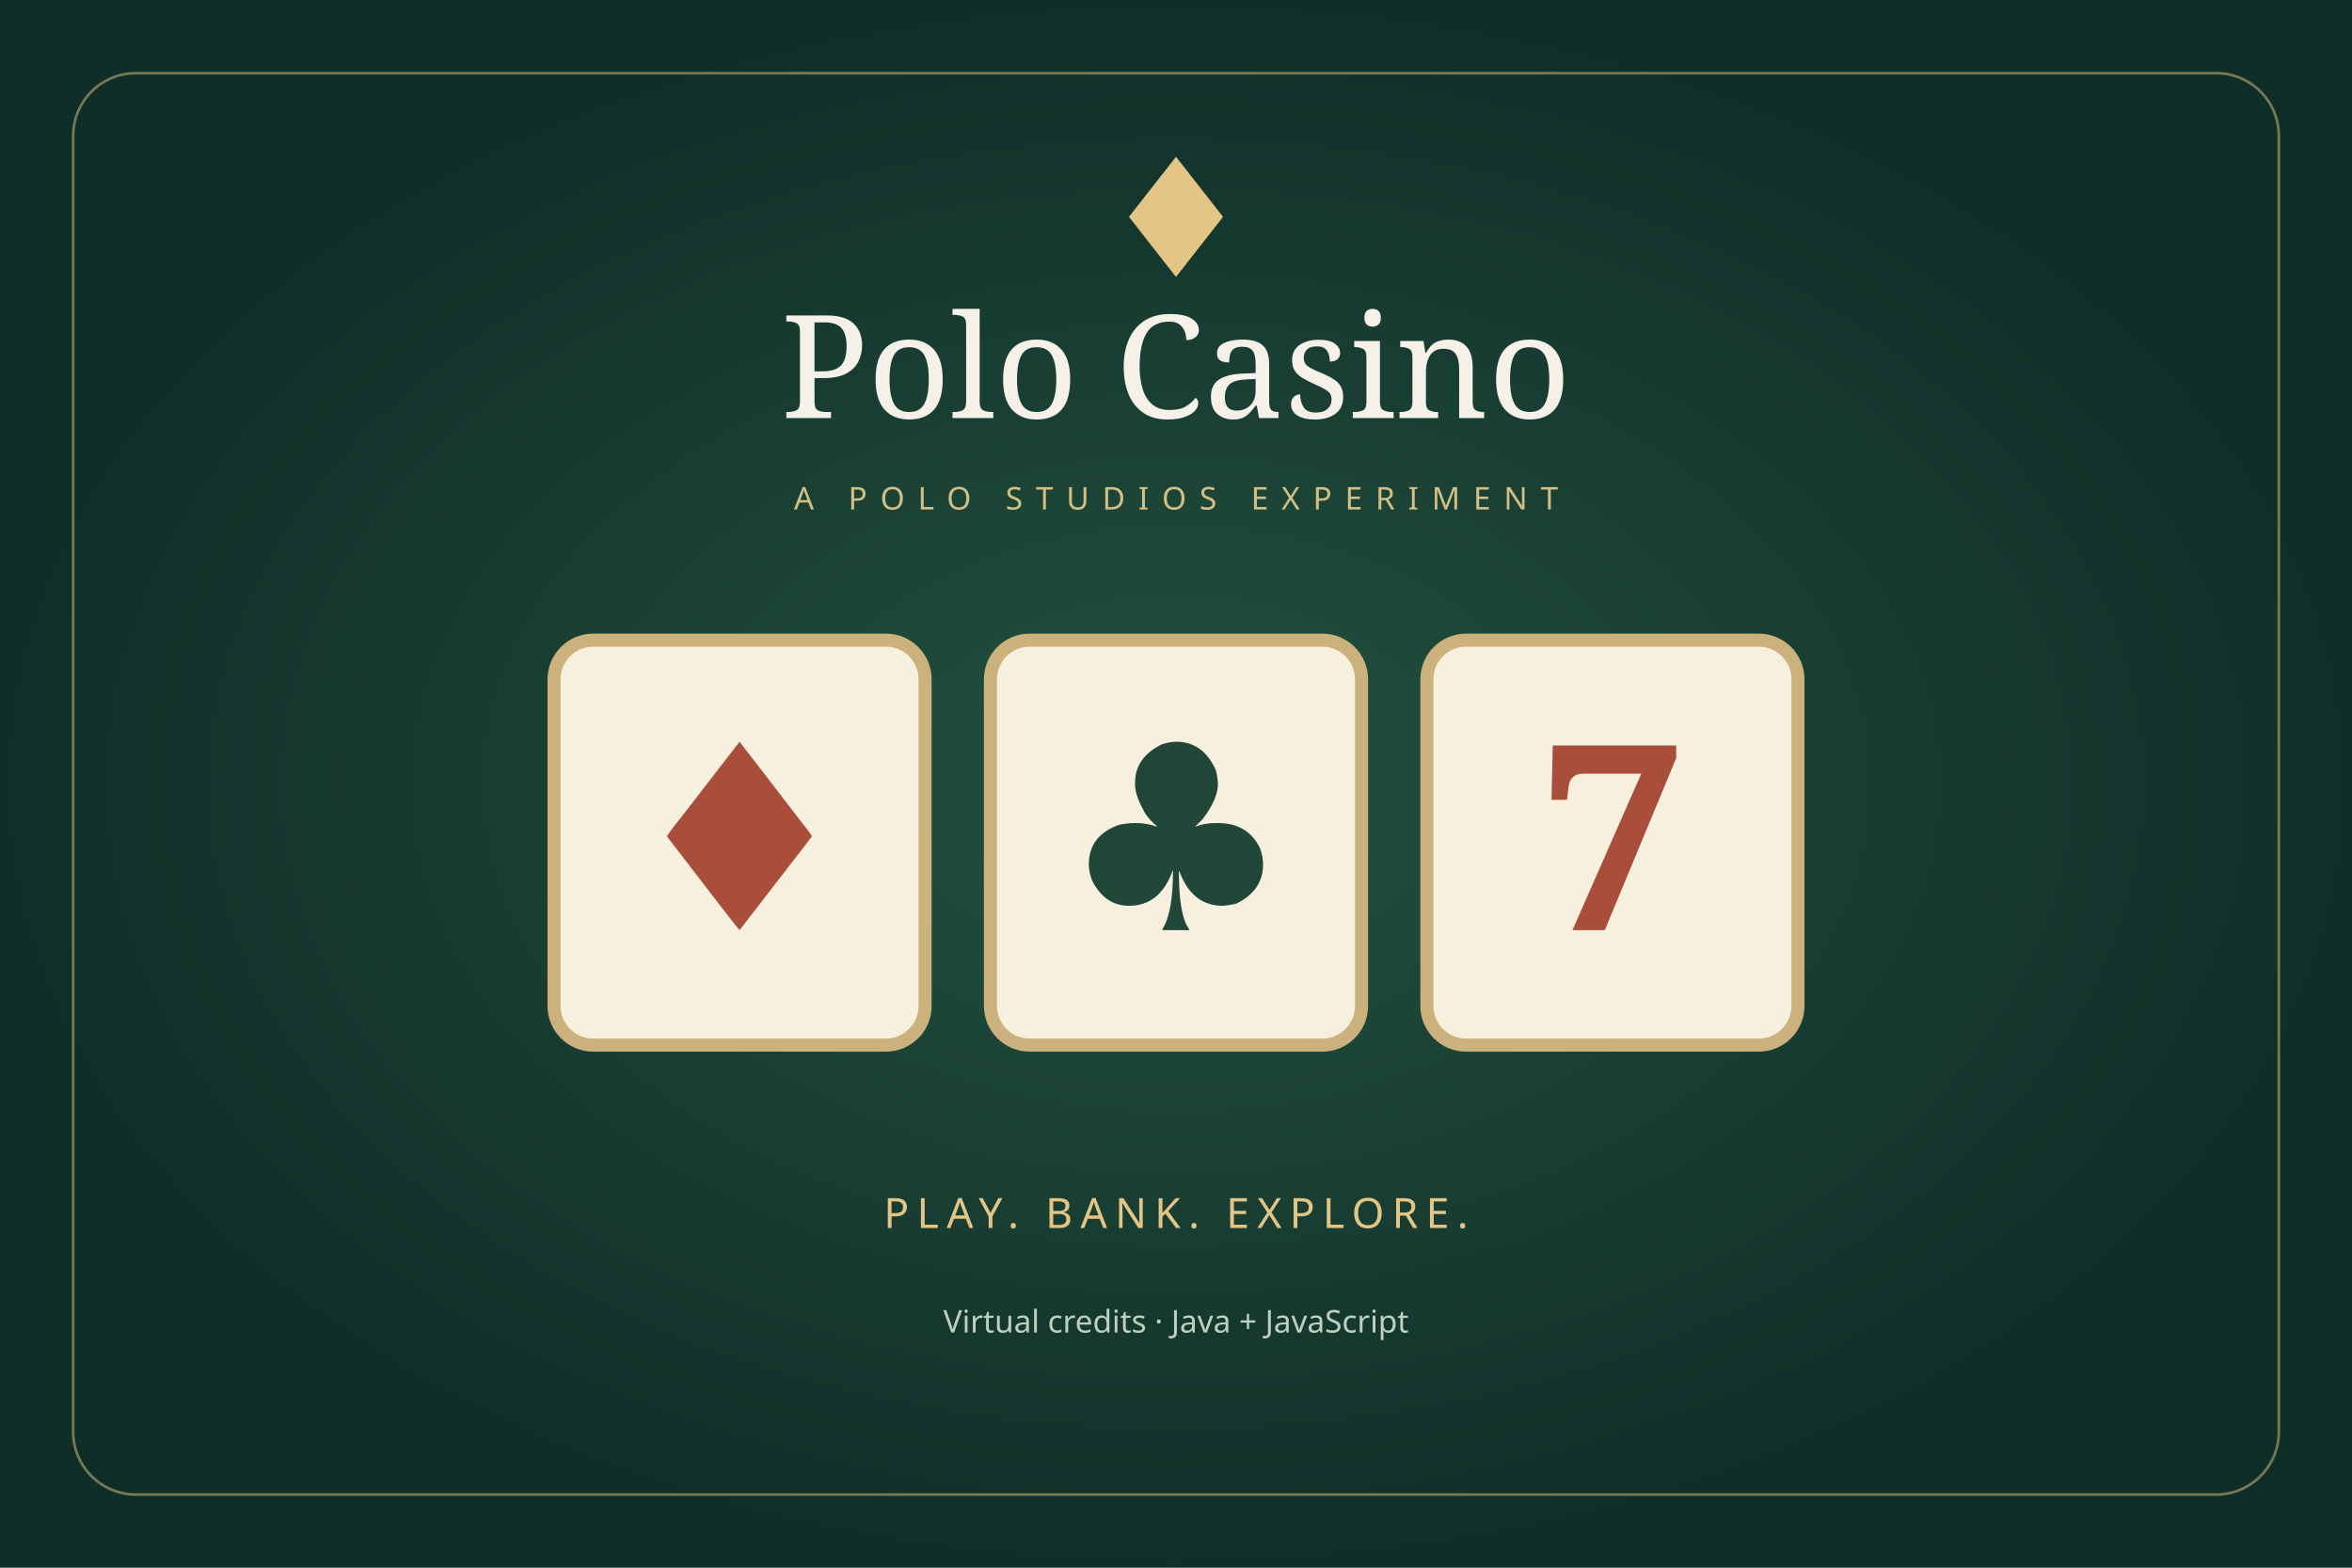
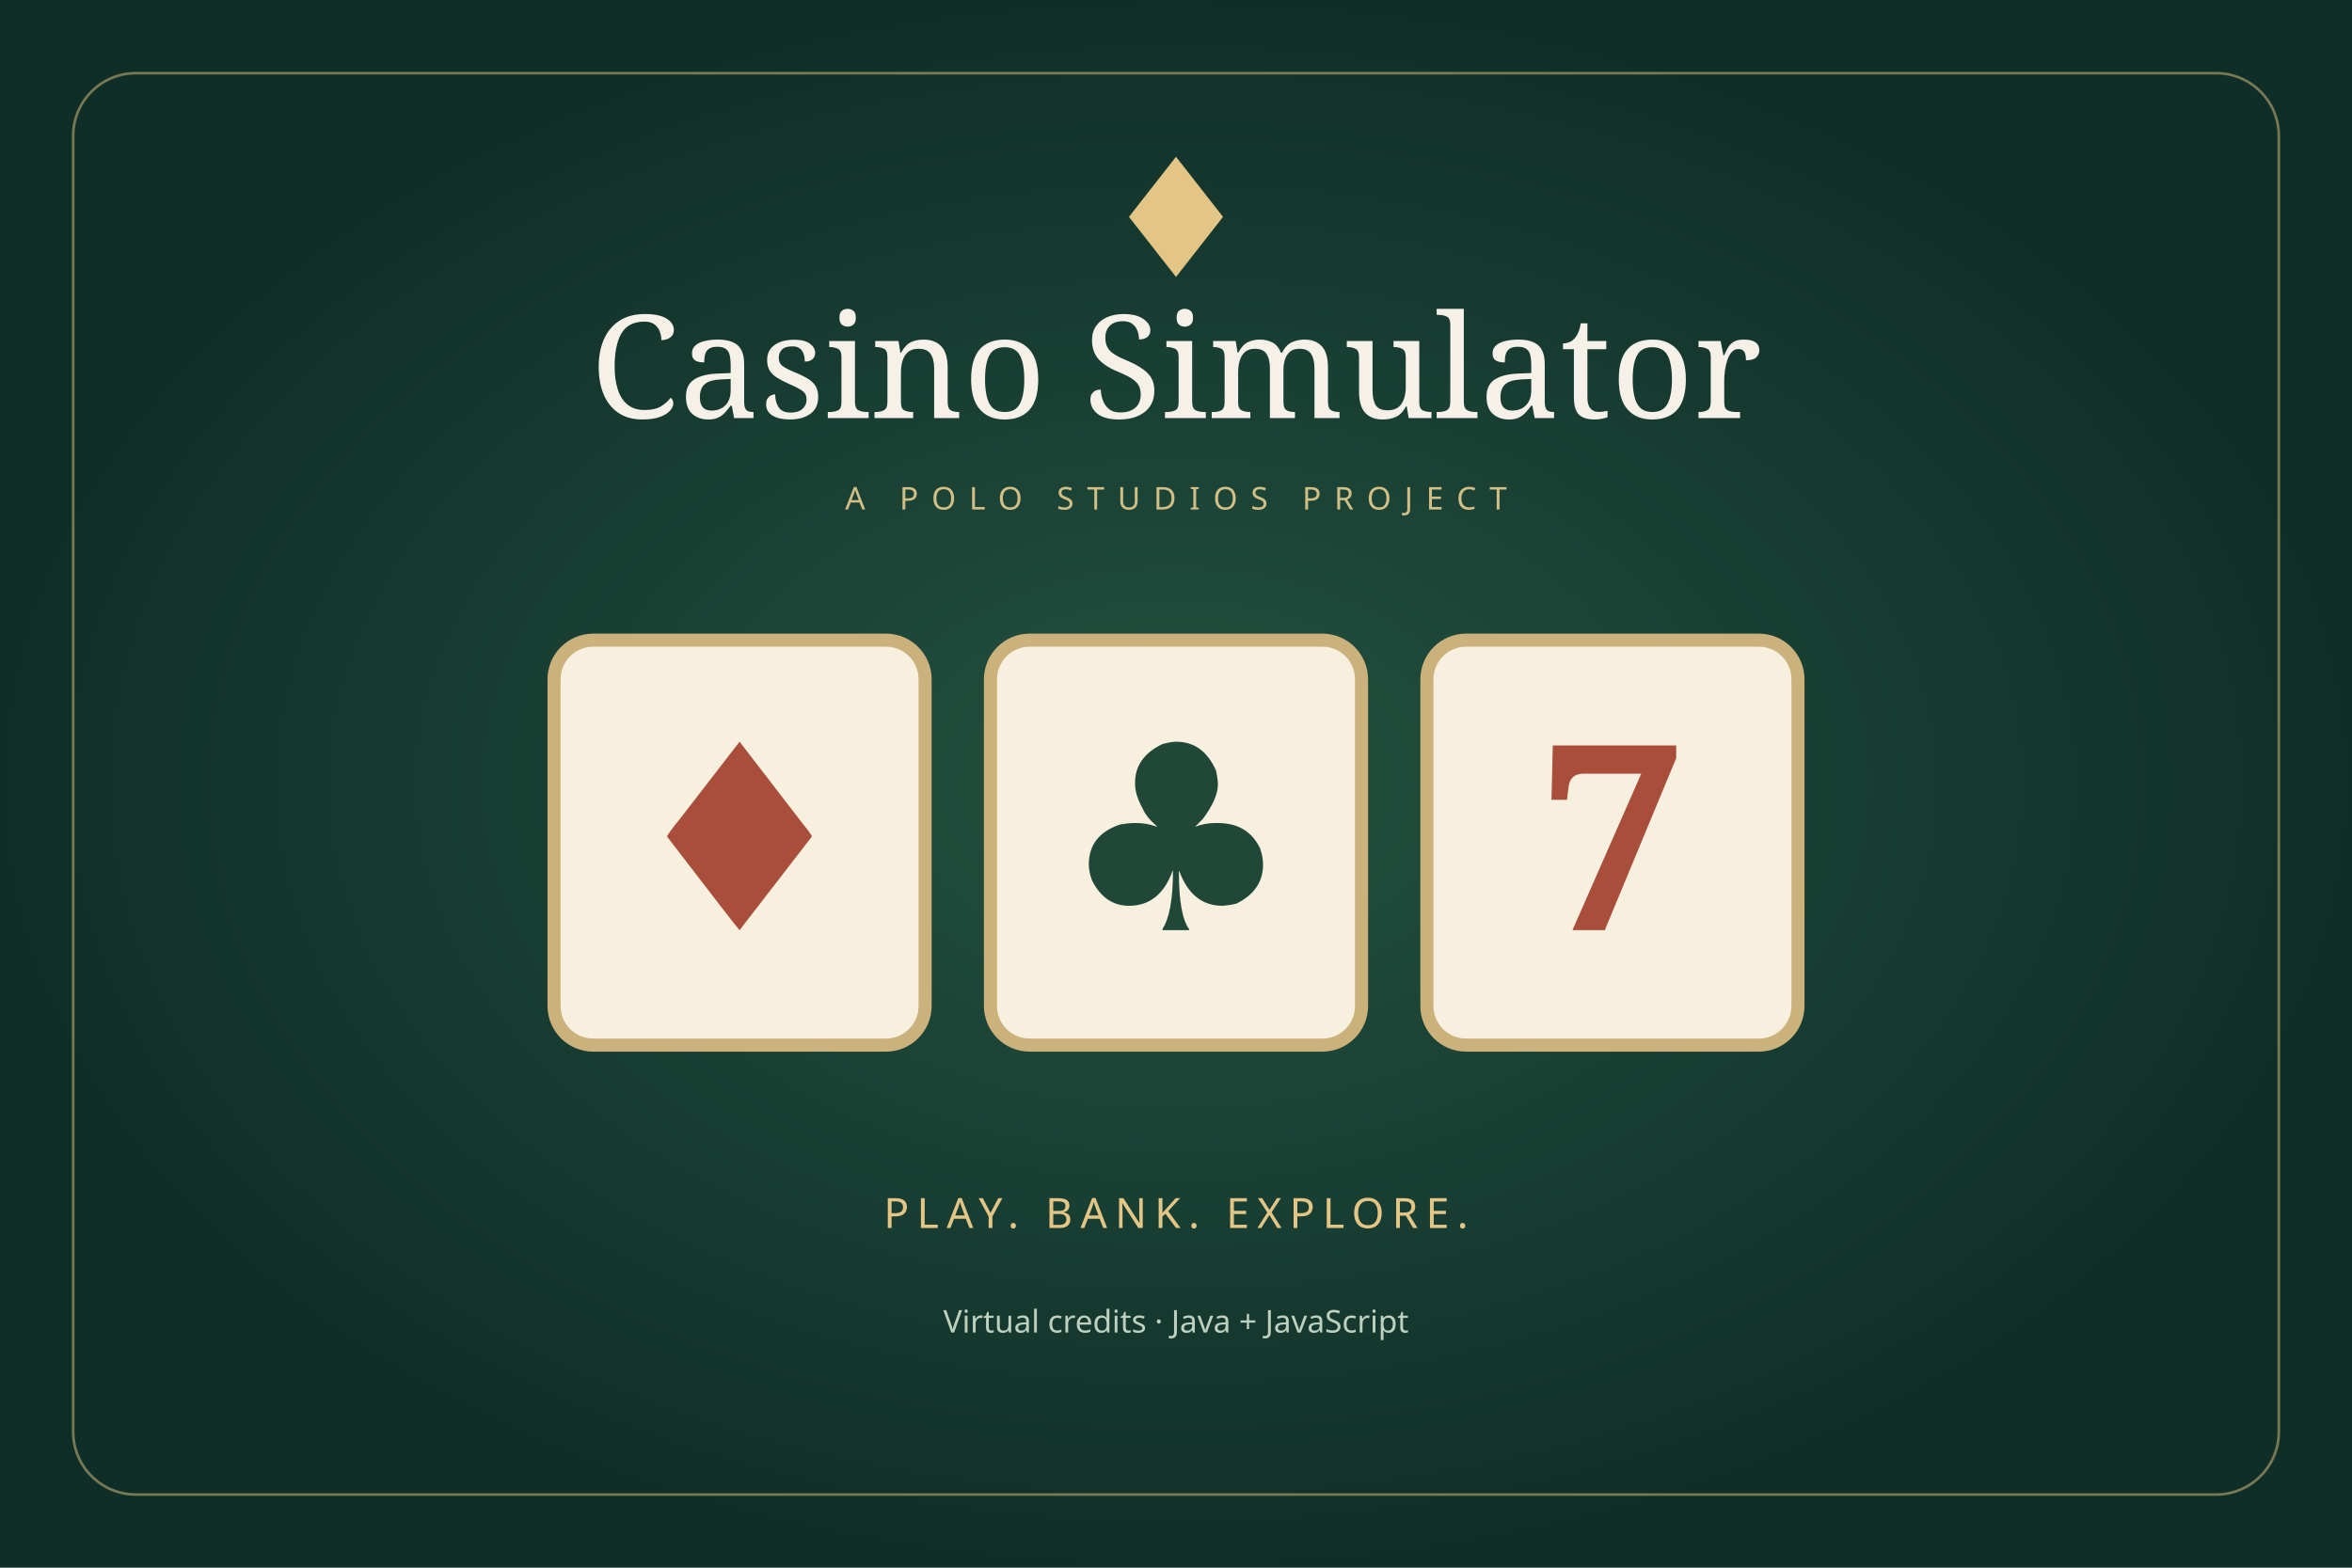
<svg xmlns="http://www.w3.org/2000/svg" viewBox="0 0 900 600">
  <defs>
    <radialGradient id="felt">
      <stop stop-color="#23513f" />
      <stop offset="1" stop-color="#102e28" />
    </radialGradient>
  </defs>
  <rect width="900" height="600" fill="url(#felt)" />
  <rect x="28" y="28" width="844" height="544" rx="24" fill="none" stroke="#bdab73" stroke-opacity=".6" />
  <path d="m450 60 18 23-18 23-18-23Z" fill="#e3c586" />
-   <text x="450" y="160" text-anchor="middle" font-family="Georgia,serif" font-size="55" fill="#f5f1e8">Polo Casino</text>
-   <text x="450" y="195" text-anchor="middle" font-family="sans-serif" font-size="12" letter-spacing="5" fill="#d2bf85">A POLO STUDIOS EXPERIMENT</text>
+   <text x="450" y="160" text-anchor="middle" font-family="Georgia,serif" font-size="55" fill="#f5f1e8">Casino Simulator</text>
+   <text x="450" y="195" text-anchor="middle" font-family="sans-serif" font-size="12" letter-spacing="5" fill="#d2bf85">A POLO STUDIOS PROJECT</text>
  <g fill="#f7f0de" stroke="#cbb17c" stroke-width="5">
    <rect x="212" y="245" width="142" height="155" rx="15" />
    <rect x="379" y="245" width="142" height="155" rx="15" />
    <rect x="546" y="245" width="142" height="155" rx="15" />
  </g>
  <g text-anchor="middle" font-family="Georgia,serif" font-weight="bold" font-size="99">
    <text x="283" y="356" fill="#a94e3b">♦</text>
    <text x="450" y="356" fill="#204737">♣</text>
    <text x="617" y="356" fill="#a94e3b">7</text>
  </g>
  <text x="450" y="470" text-anchor="middle" font-family="sans-serif" font-size="16" letter-spacing="3" fill="#e3c586">PLAY. BANK. EXPLORE.</text>
  <text x="450" y="510" text-anchor="middle" font-family="sans-serif" font-size="12" fill="#bed0be">Virtual credits · Java + JavaScript</text>
</svg>
